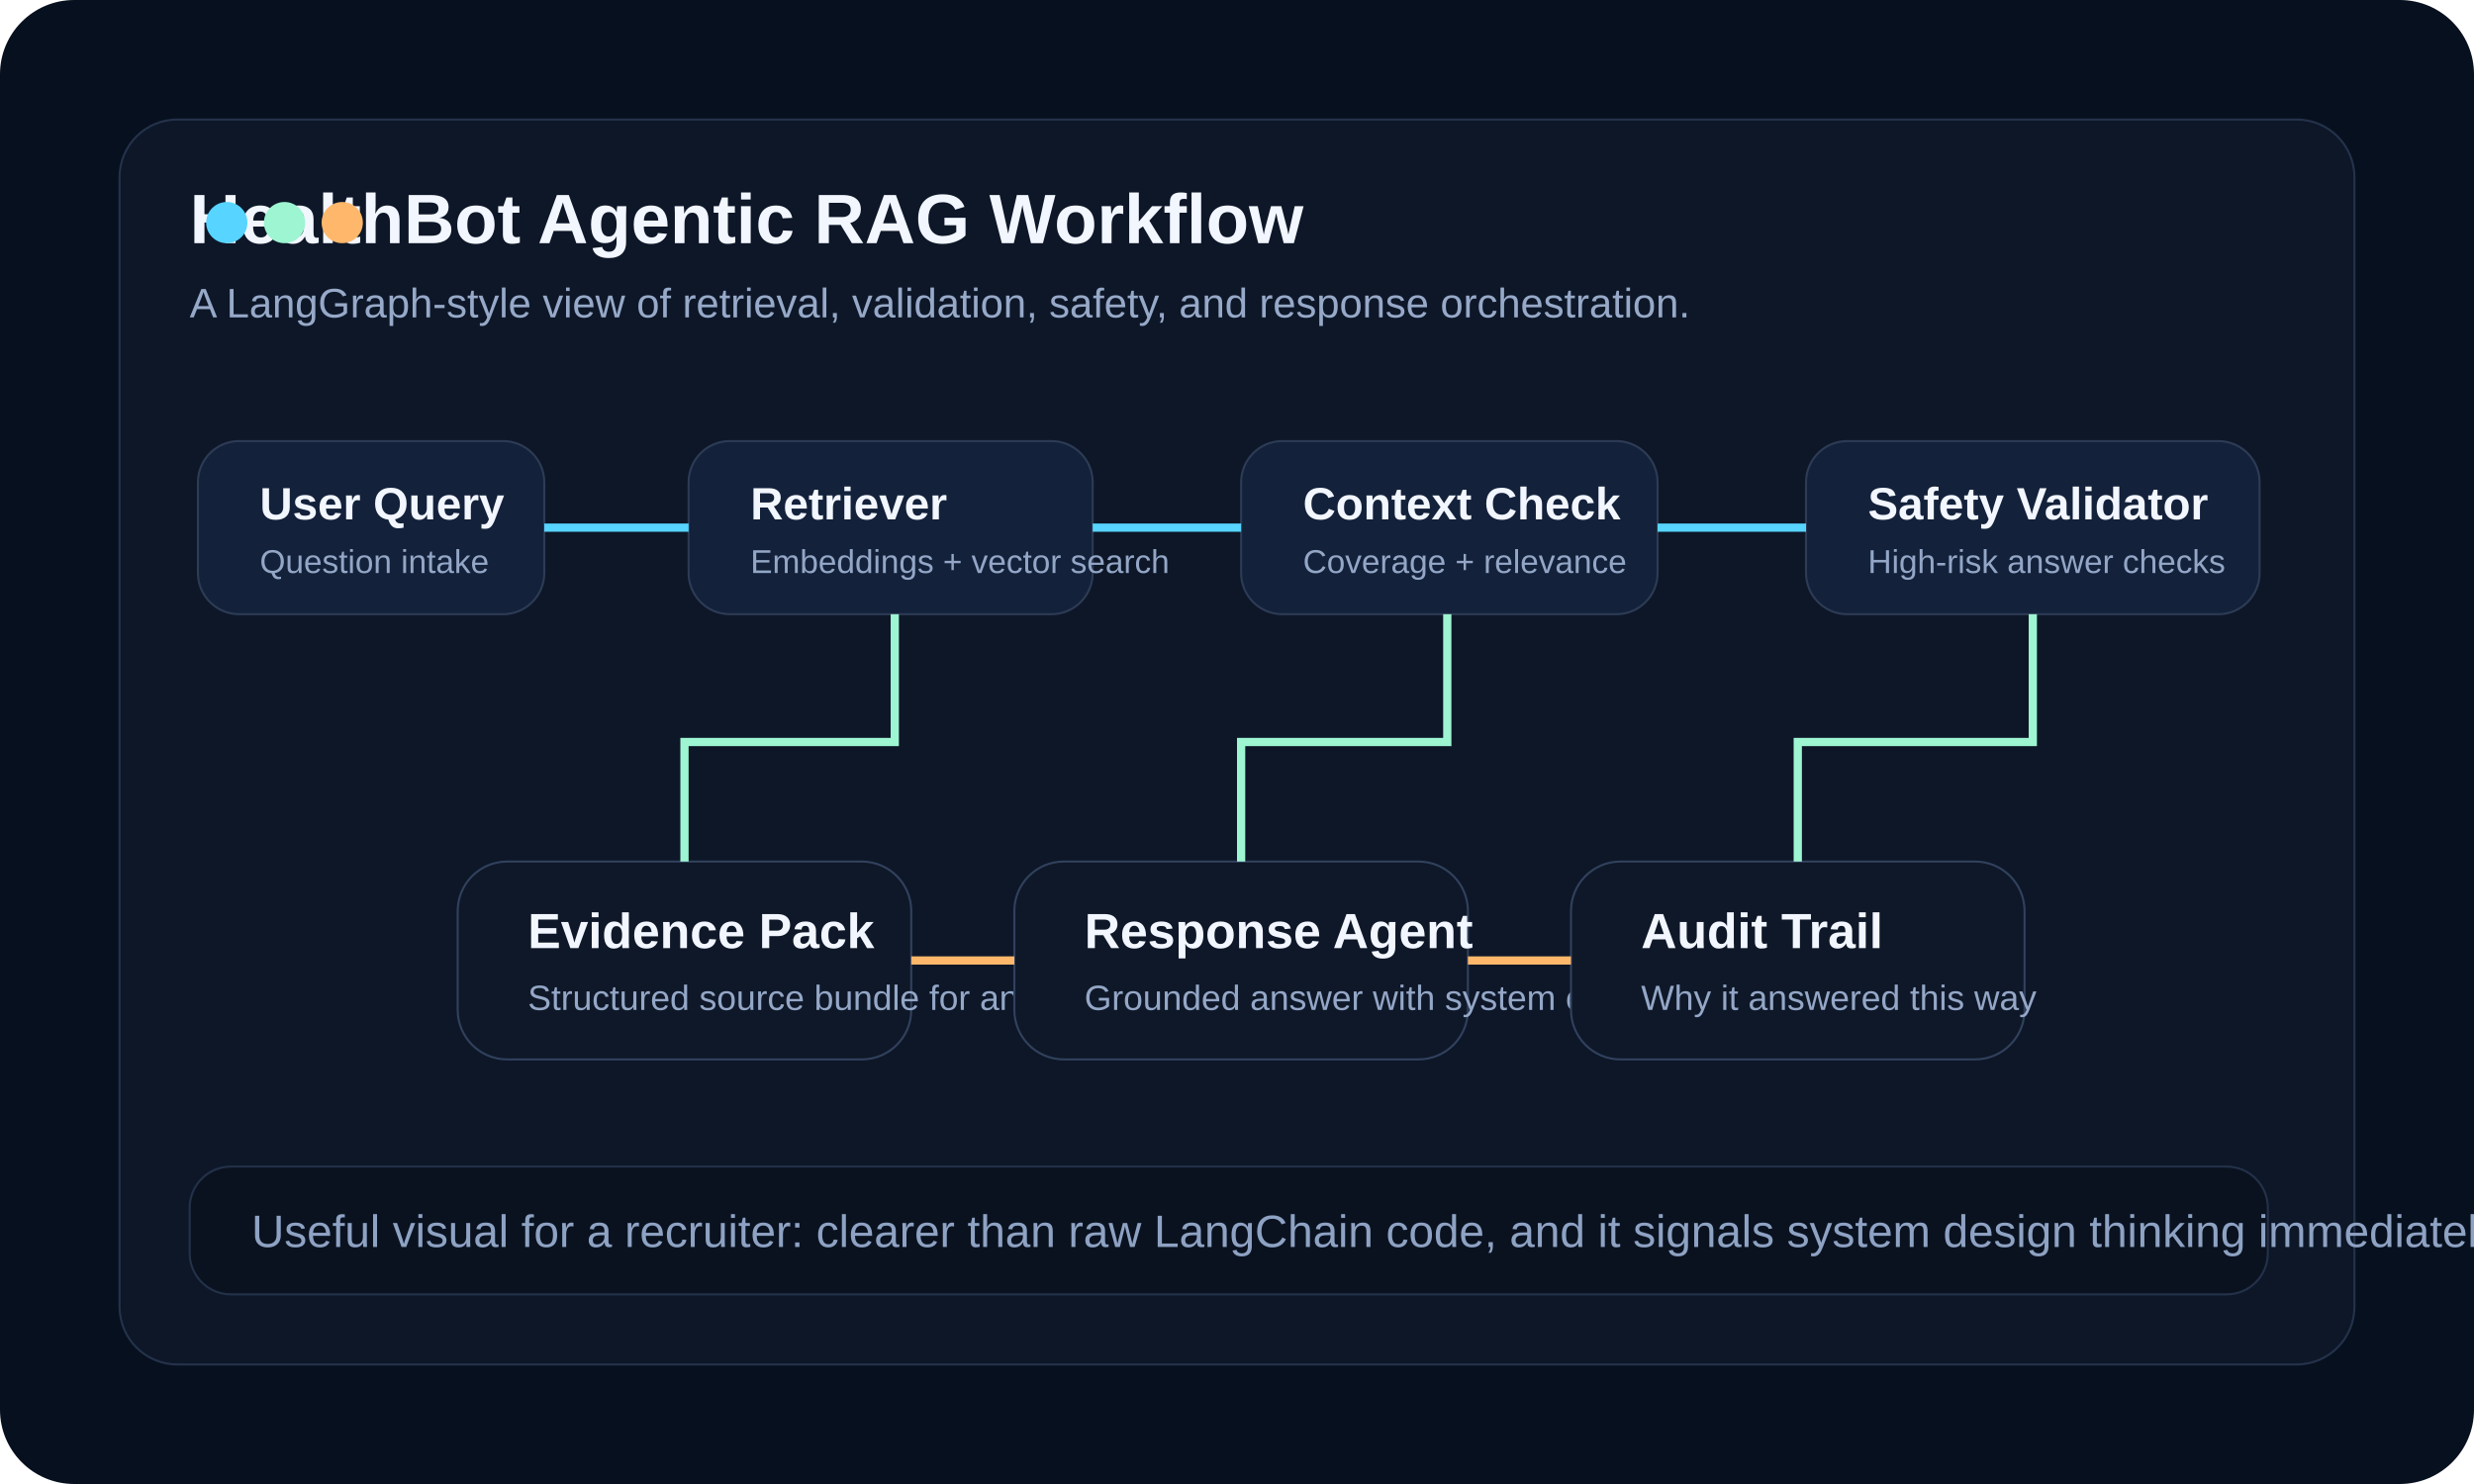
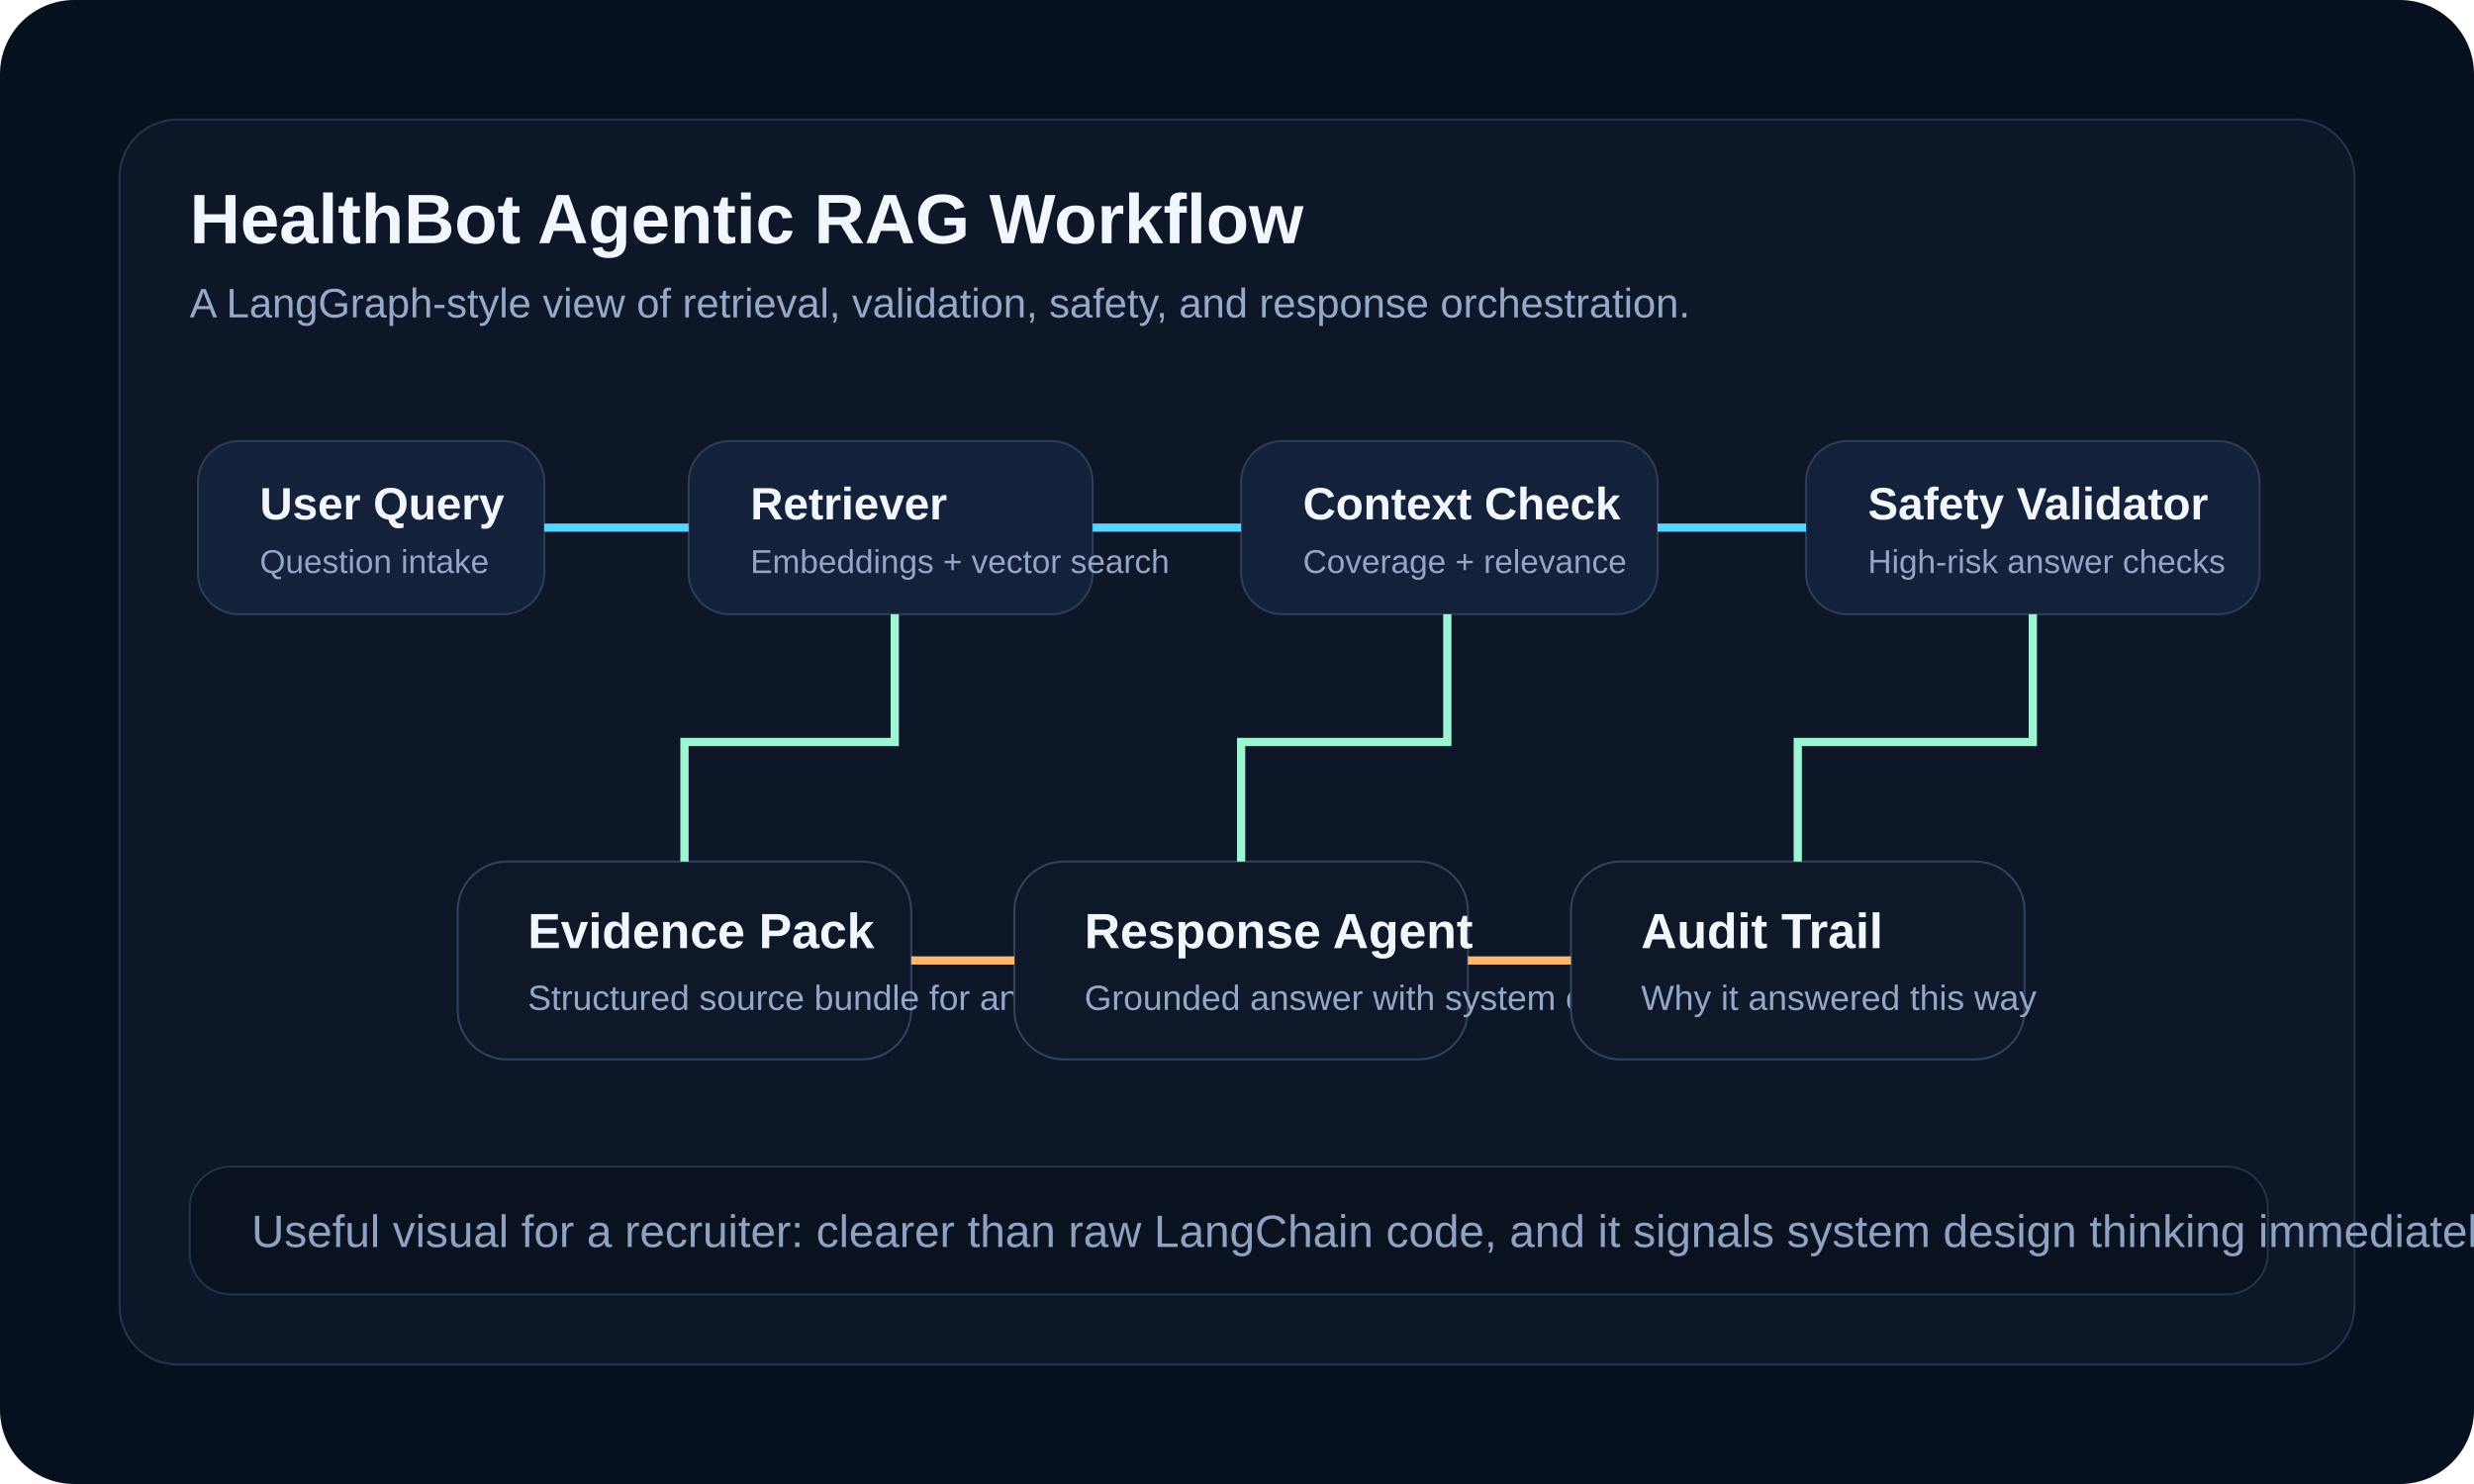
<svg xmlns="http://www.w3.org/2000/svg" width="1200" height="720" viewBox="0 0 1200 720" fill="none">
  <rect width="1200" height="720" rx="36" fill="#07101E" />
  <rect x="58" y="58" width="1084" height="604" rx="28" fill="#0D1728" stroke="#24324B" />
  <text x="92" y="118" fill="#F2F6FF" font-family="Arial, sans-serif" font-size="34" font-weight="700">HealthBot Agentic RAG Workflow</text>
  <text x="92" y="154" fill="#97A9C8" font-family="Arial, sans-serif" font-size="20">A LangGraph-style view of retrieval, validation, safety, and response orchestration.</text>
  <rect x="96" y="214" width="168" height="84" rx="20" fill="#13213A" stroke="#2D3B55" />
  <text x="126" y="252" fill="#F2F6FF" font-family="Arial, sans-serif" font-size="22" font-weight="700">User Query</text>
  <text x="126" y="278" fill="#93A6C6" font-family="Arial, sans-serif" font-size="16">Question intake</text>
  <rect x="334" y="214" width="196" height="84" rx="20" fill="#13213A" stroke="#2D3B55" />
  <text x="364" y="252" fill="#F2F6FF" font-family="Arial, sans-serif" font-size="22" font-weight="700">Retriever</text>
  <text x="364" y="278" fill="#93A6C6" font-family="Arial, sans-serif" font-size="16">Embeddings + vector search</text>
  <rect x="602" y="214" width="202" height="84" rx="20" fill="#13213A" stroke="#2D3B55" />
  <text x="632" y="252" fill="#F2F6FF" font-family="Arial, sans-serif" font-size="22" font-weight="700">Context Check</text>
  <text x="632" y="278" fill="#93A6C6" font-family="Arial, sans-serif" font-size="16">Coverage + relevance</text>
  <rect x="876" y="214" width="220" height="84" rx="20" fill="#13213A" stroke="#2D3B55" />
  <text x="906" y="252" fill="#F2F6FF" font-family="Arial, sans-serif" font-size="22" font-weight="700">Safety Validator</text>
  <text x="906" y="278" fill="#93A6C6" font-family="Arial, sans-serif" font-size="16">High-risk answer checks</text>
  <rect x="222" y="418" width="220" height="96" rx="24" fill="#0F1828" stroke="#31415D" />
  <text x="256" y="460" fill="#F2F6FF" font-family="Arial, sans-serif" font-size="24" font-weight="700">Evidence Pack</text>
  <text x="256" y="490" fill="#94A7C7" font-family="Arial, sans-serif" font-size="17">Structured source bundle for answer generation</text>
  <rect x="492" y="418" width="220" height="96" rx="24" fill="#0F1828" stroke="#31415D" />
  <text x="526" y="460" fill="#F2F6FF" font-family="Arial, sans-serif" font-size="24" font-weight="700">Response Agent</text>
  <text x="526" y="490" fill="#94A7C7" font-family="Arial, sans-serif" font-size="17">Grounded answer with system constraints</text>
  <rect x="762" y="418" width="220" height="96" rx="24" fill="#0F1828" stroke="#31415D" />
  <text x="796" y="460" fill="#F2F6FF" font-family="Arial, sans-serif" font-size="24" font-weight="700">Audit Trail</text>
  <text x="796" y="490" fill="#94A7C7" font-family="Arial, sans-serif" font-size="17">Why it answered this way</text>
  <path d="M264 256H334" stroke="#57D4FF" stroke-width="4" />
  <path d="M530 256H602" stroke="#57D4FF" stroke-width="4" />
  <path d="M804 256H876" stroke="#57D4FF" stroke-width="4" />
  <path d="M434 298V360H332V418" stroke="#9EF5D1" stroke-width="4" />
  <path d="M702 298V360H602V418" stroke="#9EF5D1" stroke-width="4" />
  <path d="M986 298V360H872V418" stroke="#9EF5D1" stroke-width="4" />
  <path d="M442 466H492" stroke="#FFB86B" stroke-width="4" />
  <path d="M712 466H762" stroke="#FFB86B" stroke-width="4" />
-   <circle cx="110" cy="108" r="10" fill="#57D4FF" />
-   <circle cx="138" cy="108" r="10" fill="#9EF5D1" />
-   <circle cx="166" cy="108" r="10" fill="#FFB86B" />
  <rect x="92" y="566" width="1008" height="62" rx="20" fill="#0A1220" stroke="#233149" />
  <text x="122" y="605" fill="#8EA2C3" font-family="Arial, sans-serif" font-size="22">Useful visual for a recruiter: clearer than raw LangChain code, and it signals system design thinking immediately.</text>
</svg>
